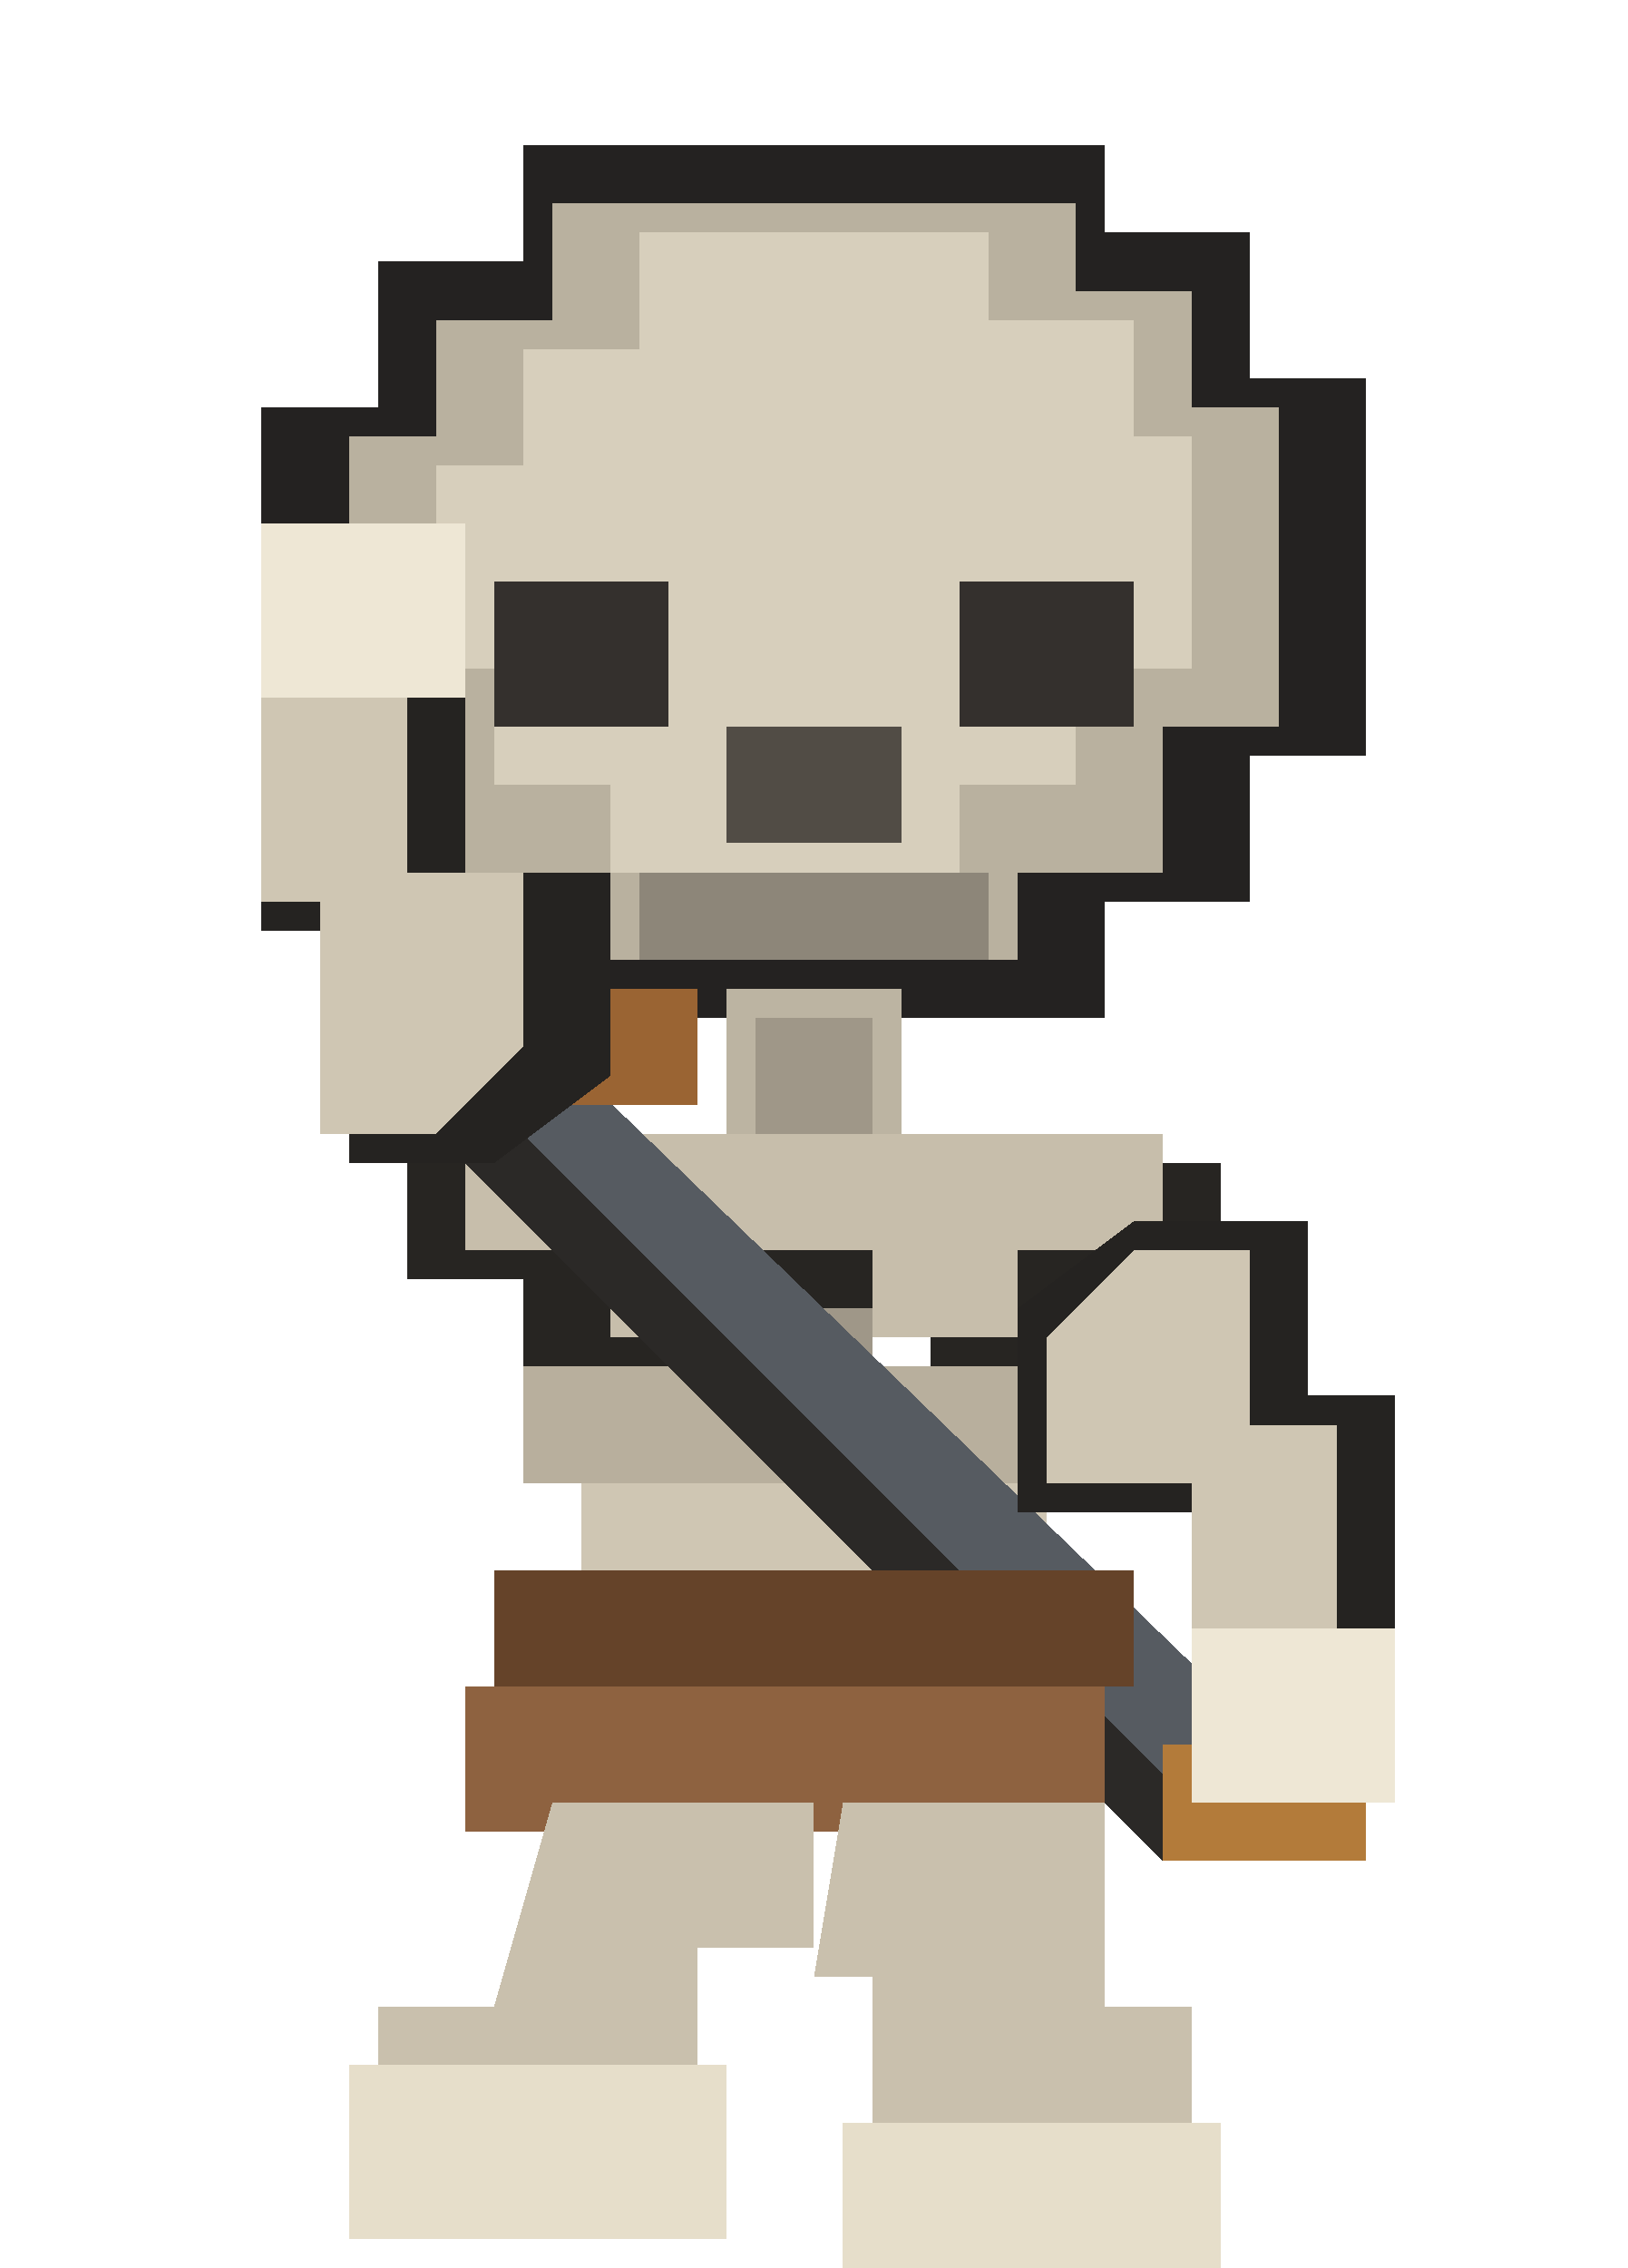
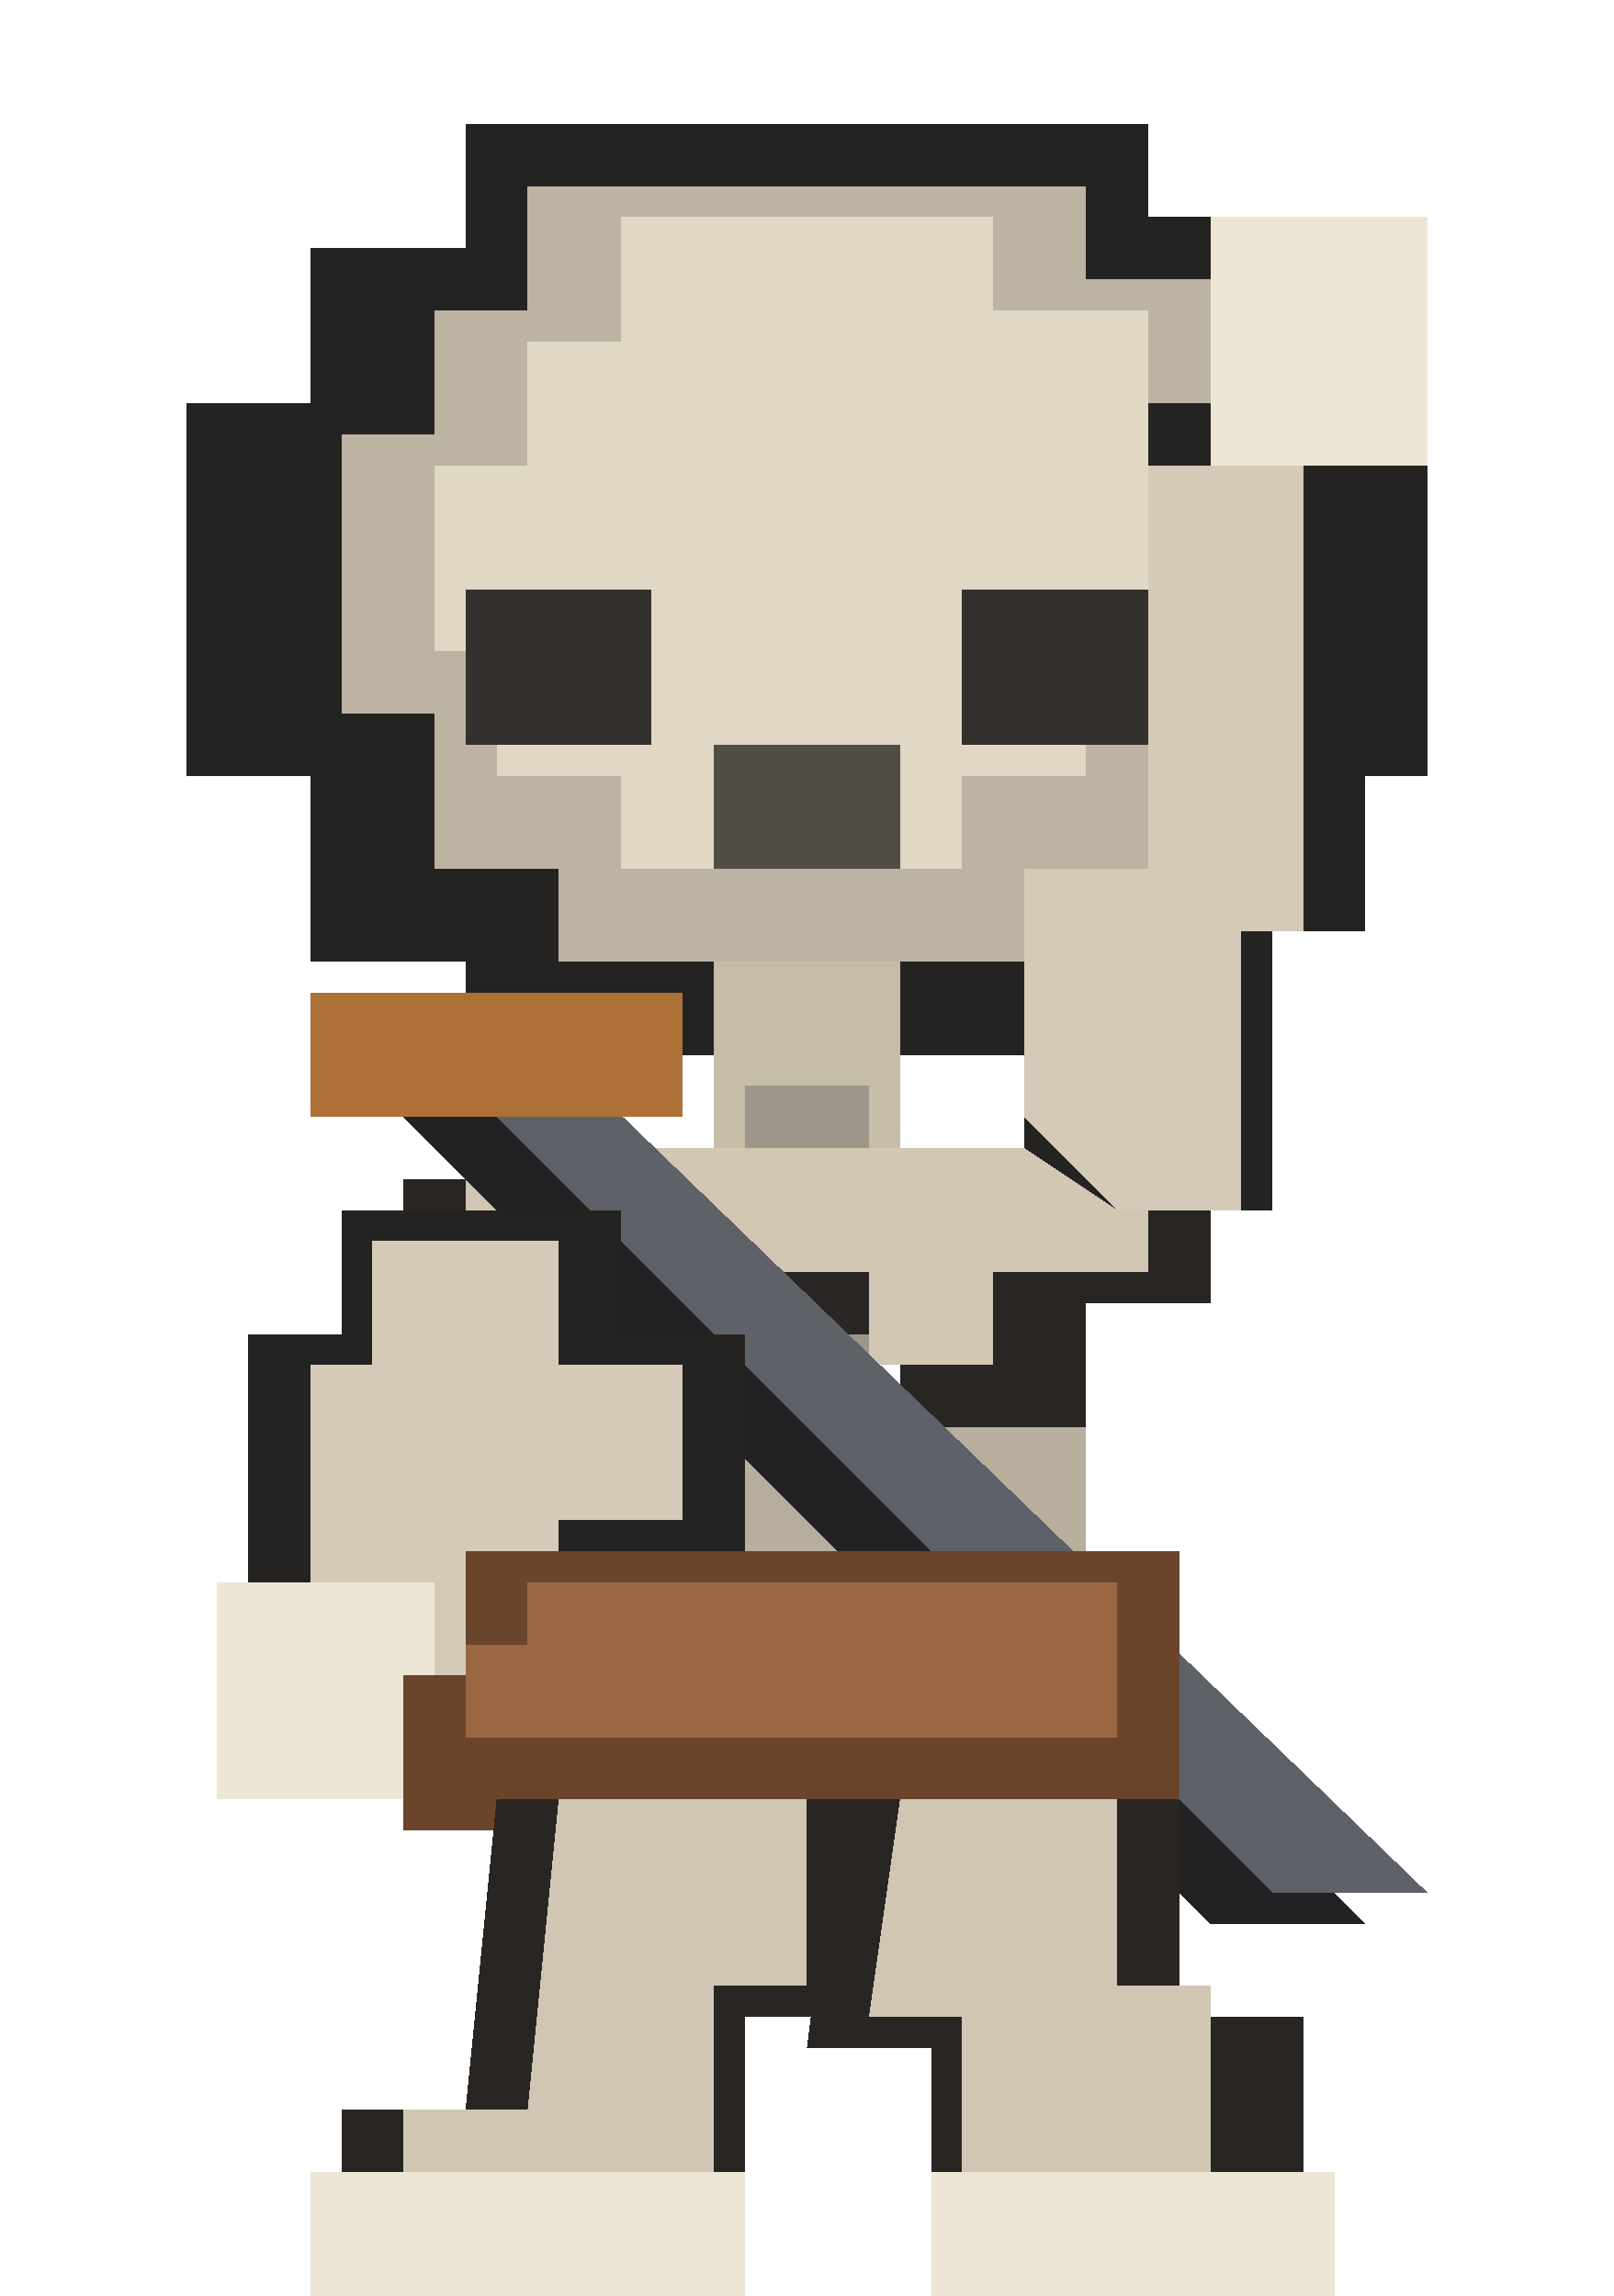
- <svg xmlns="http://www.w3.org/2000/svg" width="56" height="78" viewBox="0 0 56 78" shape-rendering="crispEdges">
-   <rect width="56" height="78" fill="none" />
-   <path fill="#242221" d="M18 5h20v3h5v5h4v13h-4v5h-5v4H18v-3h-5v-6H9V14h4V9h5z" />
-   <path fill="#b9b19f" d="M19 7h18v3h4v4h3v11h-4v5h-5v3H20v-3h-5v-5h-3V15h3v-4h4z" />
-   <path fill="#d7cfbc" d="M22 8h12v3h5v4h2v8h-4v4h-4v3H21v-3h-4v-4h-2v-7h3v-4h4z" />
-   <rect x="17" y="20" width="6" height="5" fill="#34302d" />
-   <rect x="33" y="20" width="6" height="5" fill="#34302d" />
-   <rect x="25" y="25" width="6" height="4" fill="#514c45" />
-   <rect x="22" y="30" width="12" height="3" fill="#8d8679" />
-   <rect x="25" y="34" width="6" height="8" fill="#bcb4a2" />
-   <rect x="26" y="35" width="4" height="19" fill="#9f9788" />
-   <path fill="#272522" d="M14 40h28v4h-4v4h-6v-3H24v3h-6v-4h-4z" />
-   <path fill="#c7beab" d="M16 39h24v4h-5v3h-5v-3h-4v3h-5v-3h-5z" />
-   <path fill="#b8af9d" d="M18 47h20v4H18z" />
-   <path fill="#cfc6b3" d="M20 51h16v4H20z" />
-   <path fill="#2b2927" d="M13 37h5l27 27h-5z" />
-   <path fill="#565b61" d="M15 36h4l28 27h-5z" />
-   <path fill="#9a6433" d="M11 34h13v4H11z" />
-   <rect x="40" y="60" width="7" height="4" fill="#b37b3a" />
-   <path fill="#252321" d="M17 40h-5v-8H9V20h7v10h5v7z" />
-   <path fill="#cfc6b3" d="M15 39h-4v-8H9v-9h5v8h4v6z" />
-   <rect x="9" y="18" width="7" height="6" fill="#eee7d5" />
-   <path fill="#252321" d="M39 42h6v6h3v11h-7v-7h-6v-7z" />
-   <path fill="#cfc6b3" d="M39 43h4v6h3v8h-5v-6h-5v-5z" />
-   <rect x="41" y="56" width="7" height="6" fill="#eee7d5" />
-   <path fill="#8e6240" d="M18 54h20v9H16v-5h2z" />
-   <path fill="#654329" d="M17 54h22v4H17z" />
-   <path fill="#c9c0ad" d="M19 62h9v5h-4v7H13v-5h4z" />
-   <rect x="12" y="71" width="13" height="6" fill="#e6deca" />
-   <path fill="#c9c0ad" d="M29 62h9v7h3v9H30v-10h-2z" />
-   <rect x="29" y="73" width="13" height="5" fill="#e6deca" />
+ <svg xmlns="http://www.w3.org/2000/svg" width="52" height="74" viewBox="0 0 52 74" shape-rendering="crispEdges">
+   <rect width="52" height="74" fill="none" />
+   <path fill="#252321" d="M15 4h22v3h5v5h4v13h-4v5h-5v4H15v-3h-5v-6H6V13h4V8h5z" />
+   <path fill="#bcb3a2" d="M17 6h18v3h4v4h3v10h-4v5h-5v3H18v-3h-4v-5h-3V14h3v-4h3z" />
+   <path fill="#e0d8c5" d="M20 7h12v3h5v4h2v7h-4v4h-4v3H20v-3h-4v-4h-2v-6h3v-4h3z" />
+   <rect x="15" y="19" width="6" height="5" fill="#34302d" />
+   <rect x="31" y="19" width="6" height="5" fill="#34302d" />
+   <rect x="23" y="24" width="6" height="4" fill="#514c45" />
+   <rect x="23" y="31" width="6" height="8" fill="#c6bda9" />
+   <rect x="24" y="35" width="4" height="17" fill="#9e9688" />
+   <path fill="#282522" d="M13 38h26v4h-4v4h-6v-3h-6v3h-6v-4h-4z" />
+   <path fill="#d1c7b3" d="M15 37h22v4h-5v3h-4v-3h-4v3h-4v-3h-5z" />
+   <rect x="17" y="46" width="18" height="4" fill="#b8ae9d" />
+   <path fill="#222224" d="M12 35h5l27 27h-5z" />
+   <path fill="#5e6268" d="M14 34h4l28 27h-5z" />
+   <rect x="10" y="32" width="12" height="4" fill="#ad7138" />
+   <path fill="#252321" d="M16 39h-5v4H8v10h5v4h7v-6h4v-8h-4v-4z" />
+   <path fill="#d4cab7" d="M15 40h-3v4h-2v7h4v3h4v-5h4v-5h-4v-4z" />
+   <rect x="7" y="51" width="7" height="7" fill="#eee6d4" />
+   <path fill="#252321" d="M36 39h5v-9h3V13h-7v15h-4v9z" />
+   <path fill="#d4cab7" d="M36 39h4v-9h2V15h-5v13h-4v8z" />
+   <rect x="39" y="7" width="7" height="8" fill="#eee6d4" />
+   <path fill="#6a452b" d="M15 50h23v9H13v-5h2z" />
+   <path fill="#9a6742" d="M17 51h19v5H15v-3h2z" />
+   <path fill="#282522" d="M16 58h12v7h-4v9H11v-6h4z" />
+   <path fill="#d0c6b3" d="M18 58h8v6h-3v8H13v-4h4z" />
+   <path fill="#282522" d="M27 58h11v7h4v9H30v-8h-4z" />
+   <path fill="#d0c6b3" d="M29 58h7v6h3v8h-8v-7h-3z" />
+   <rect x="10" y="70" width="14" height="4" fill="#eee6d4" />
+   <rect x="30" y="70" width="13" height="4" fill="#eee6d4" />
</svg>
